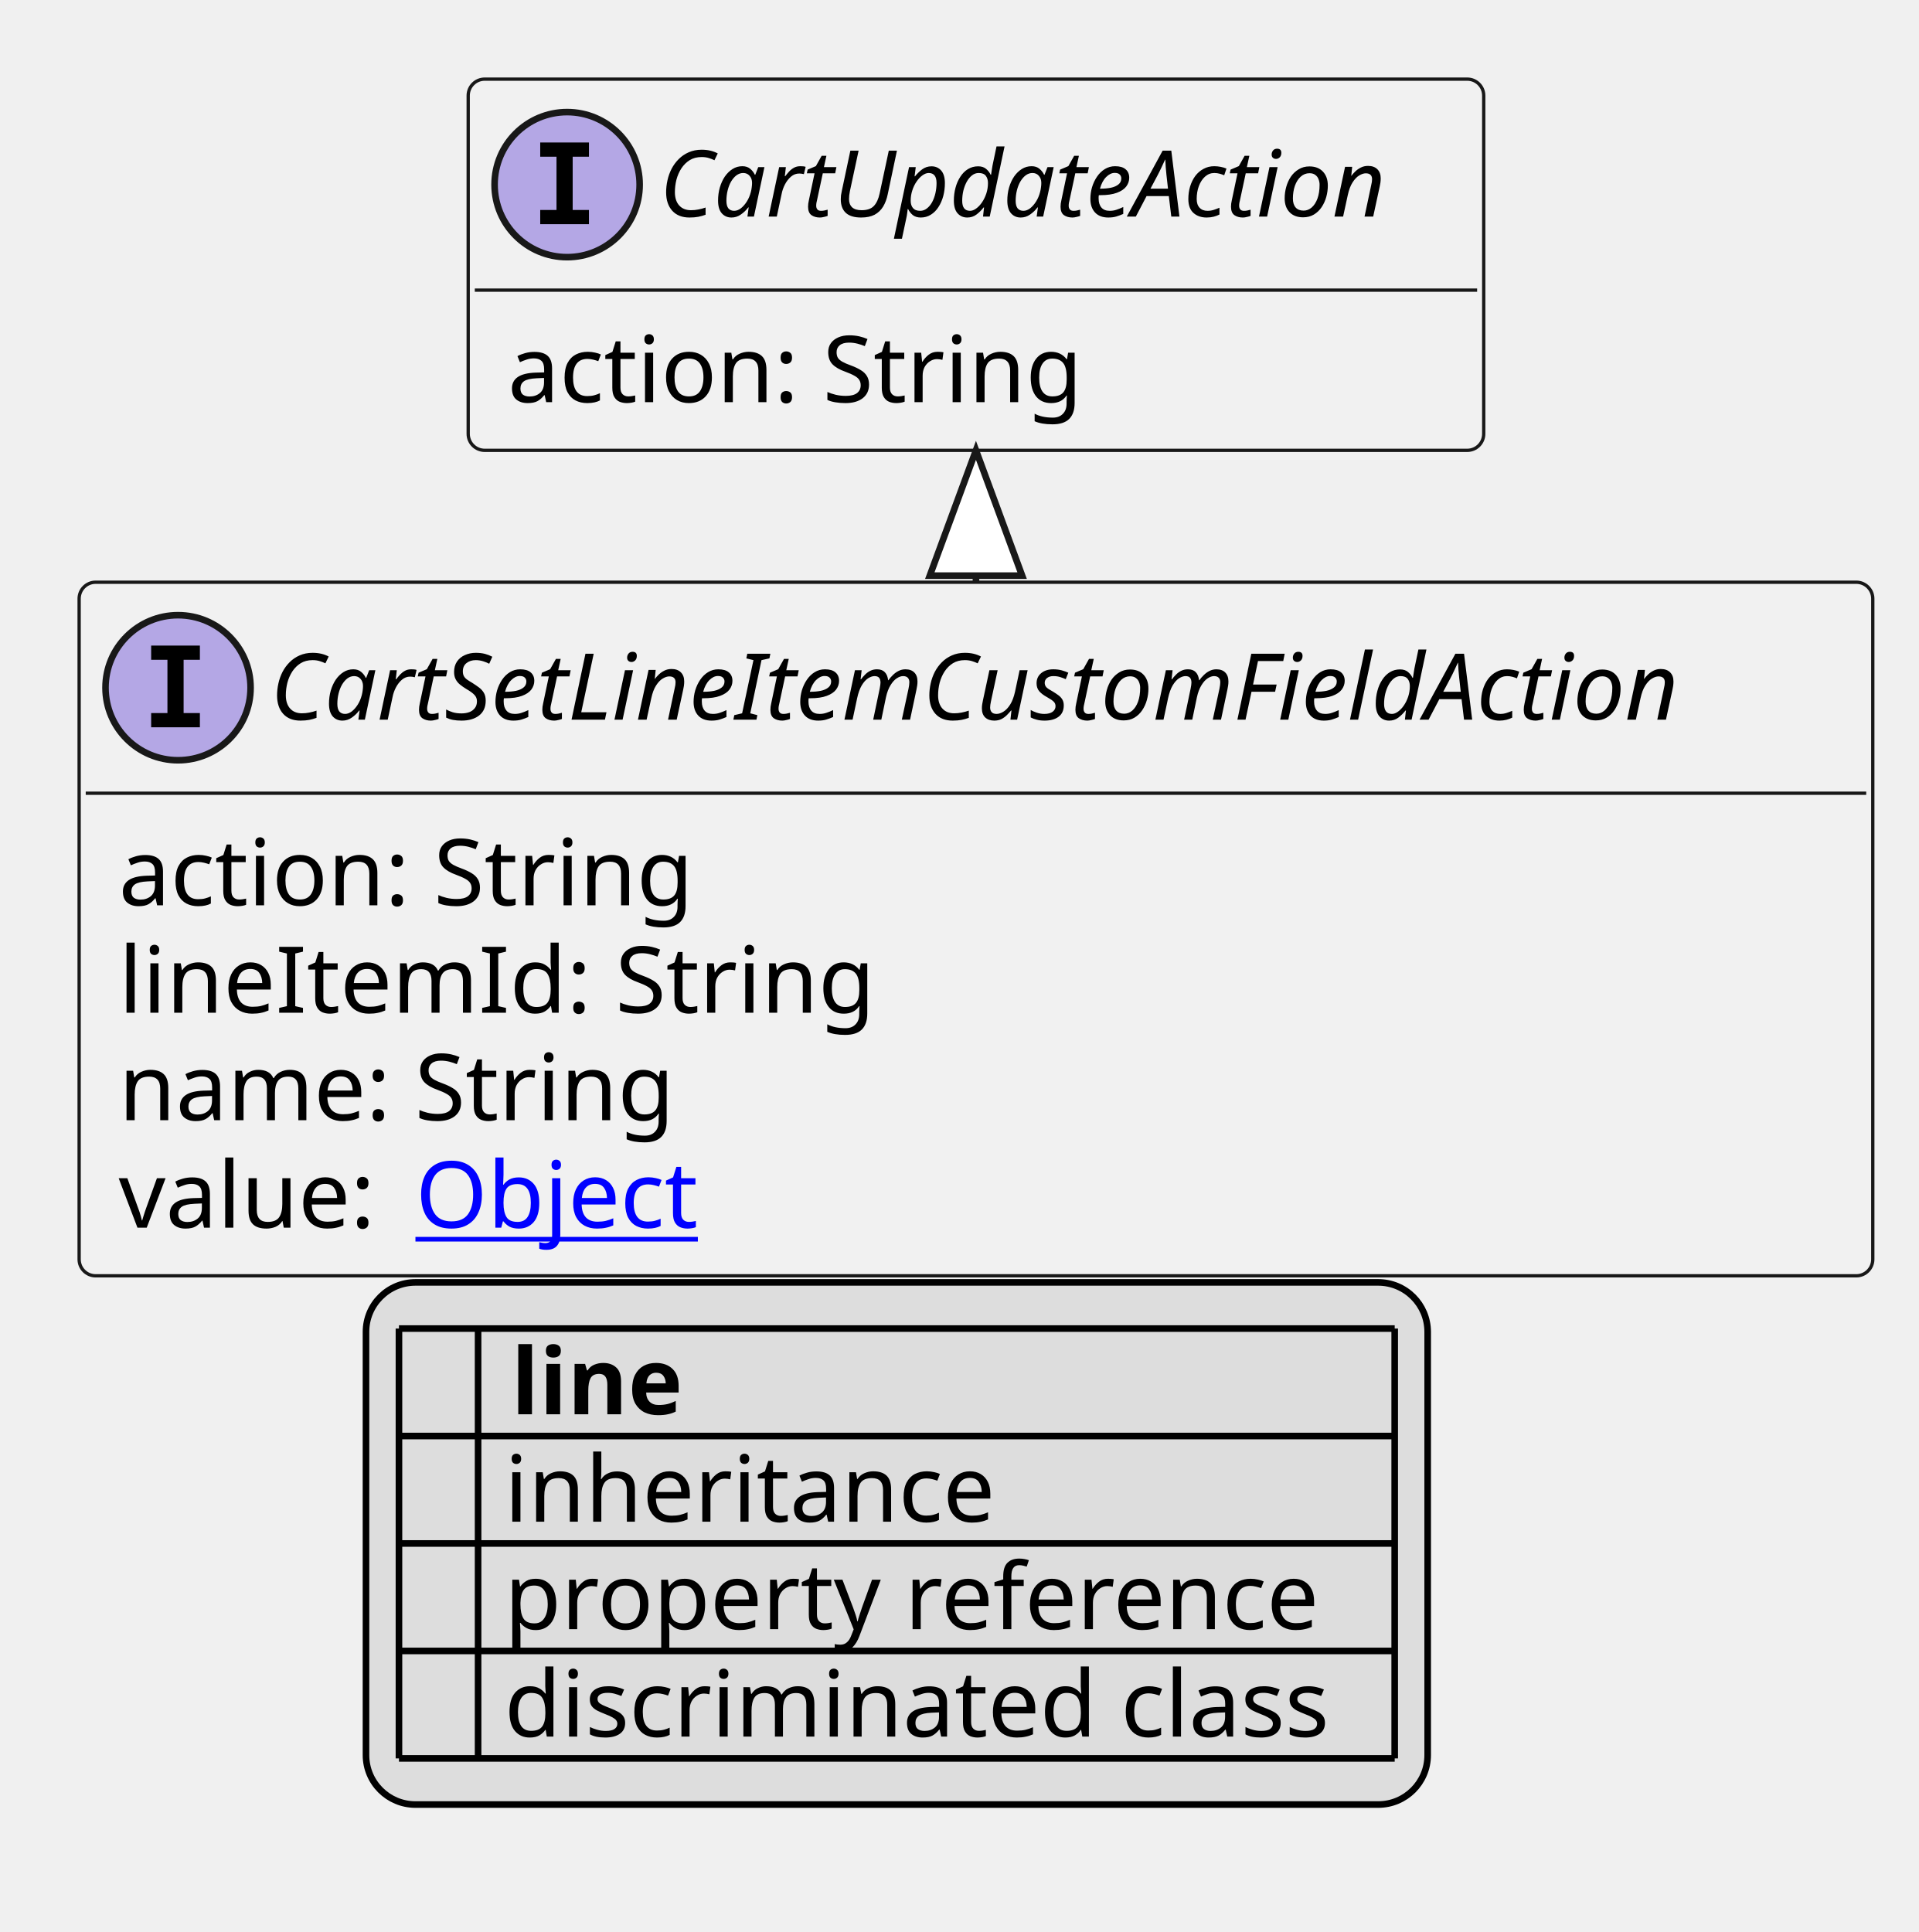
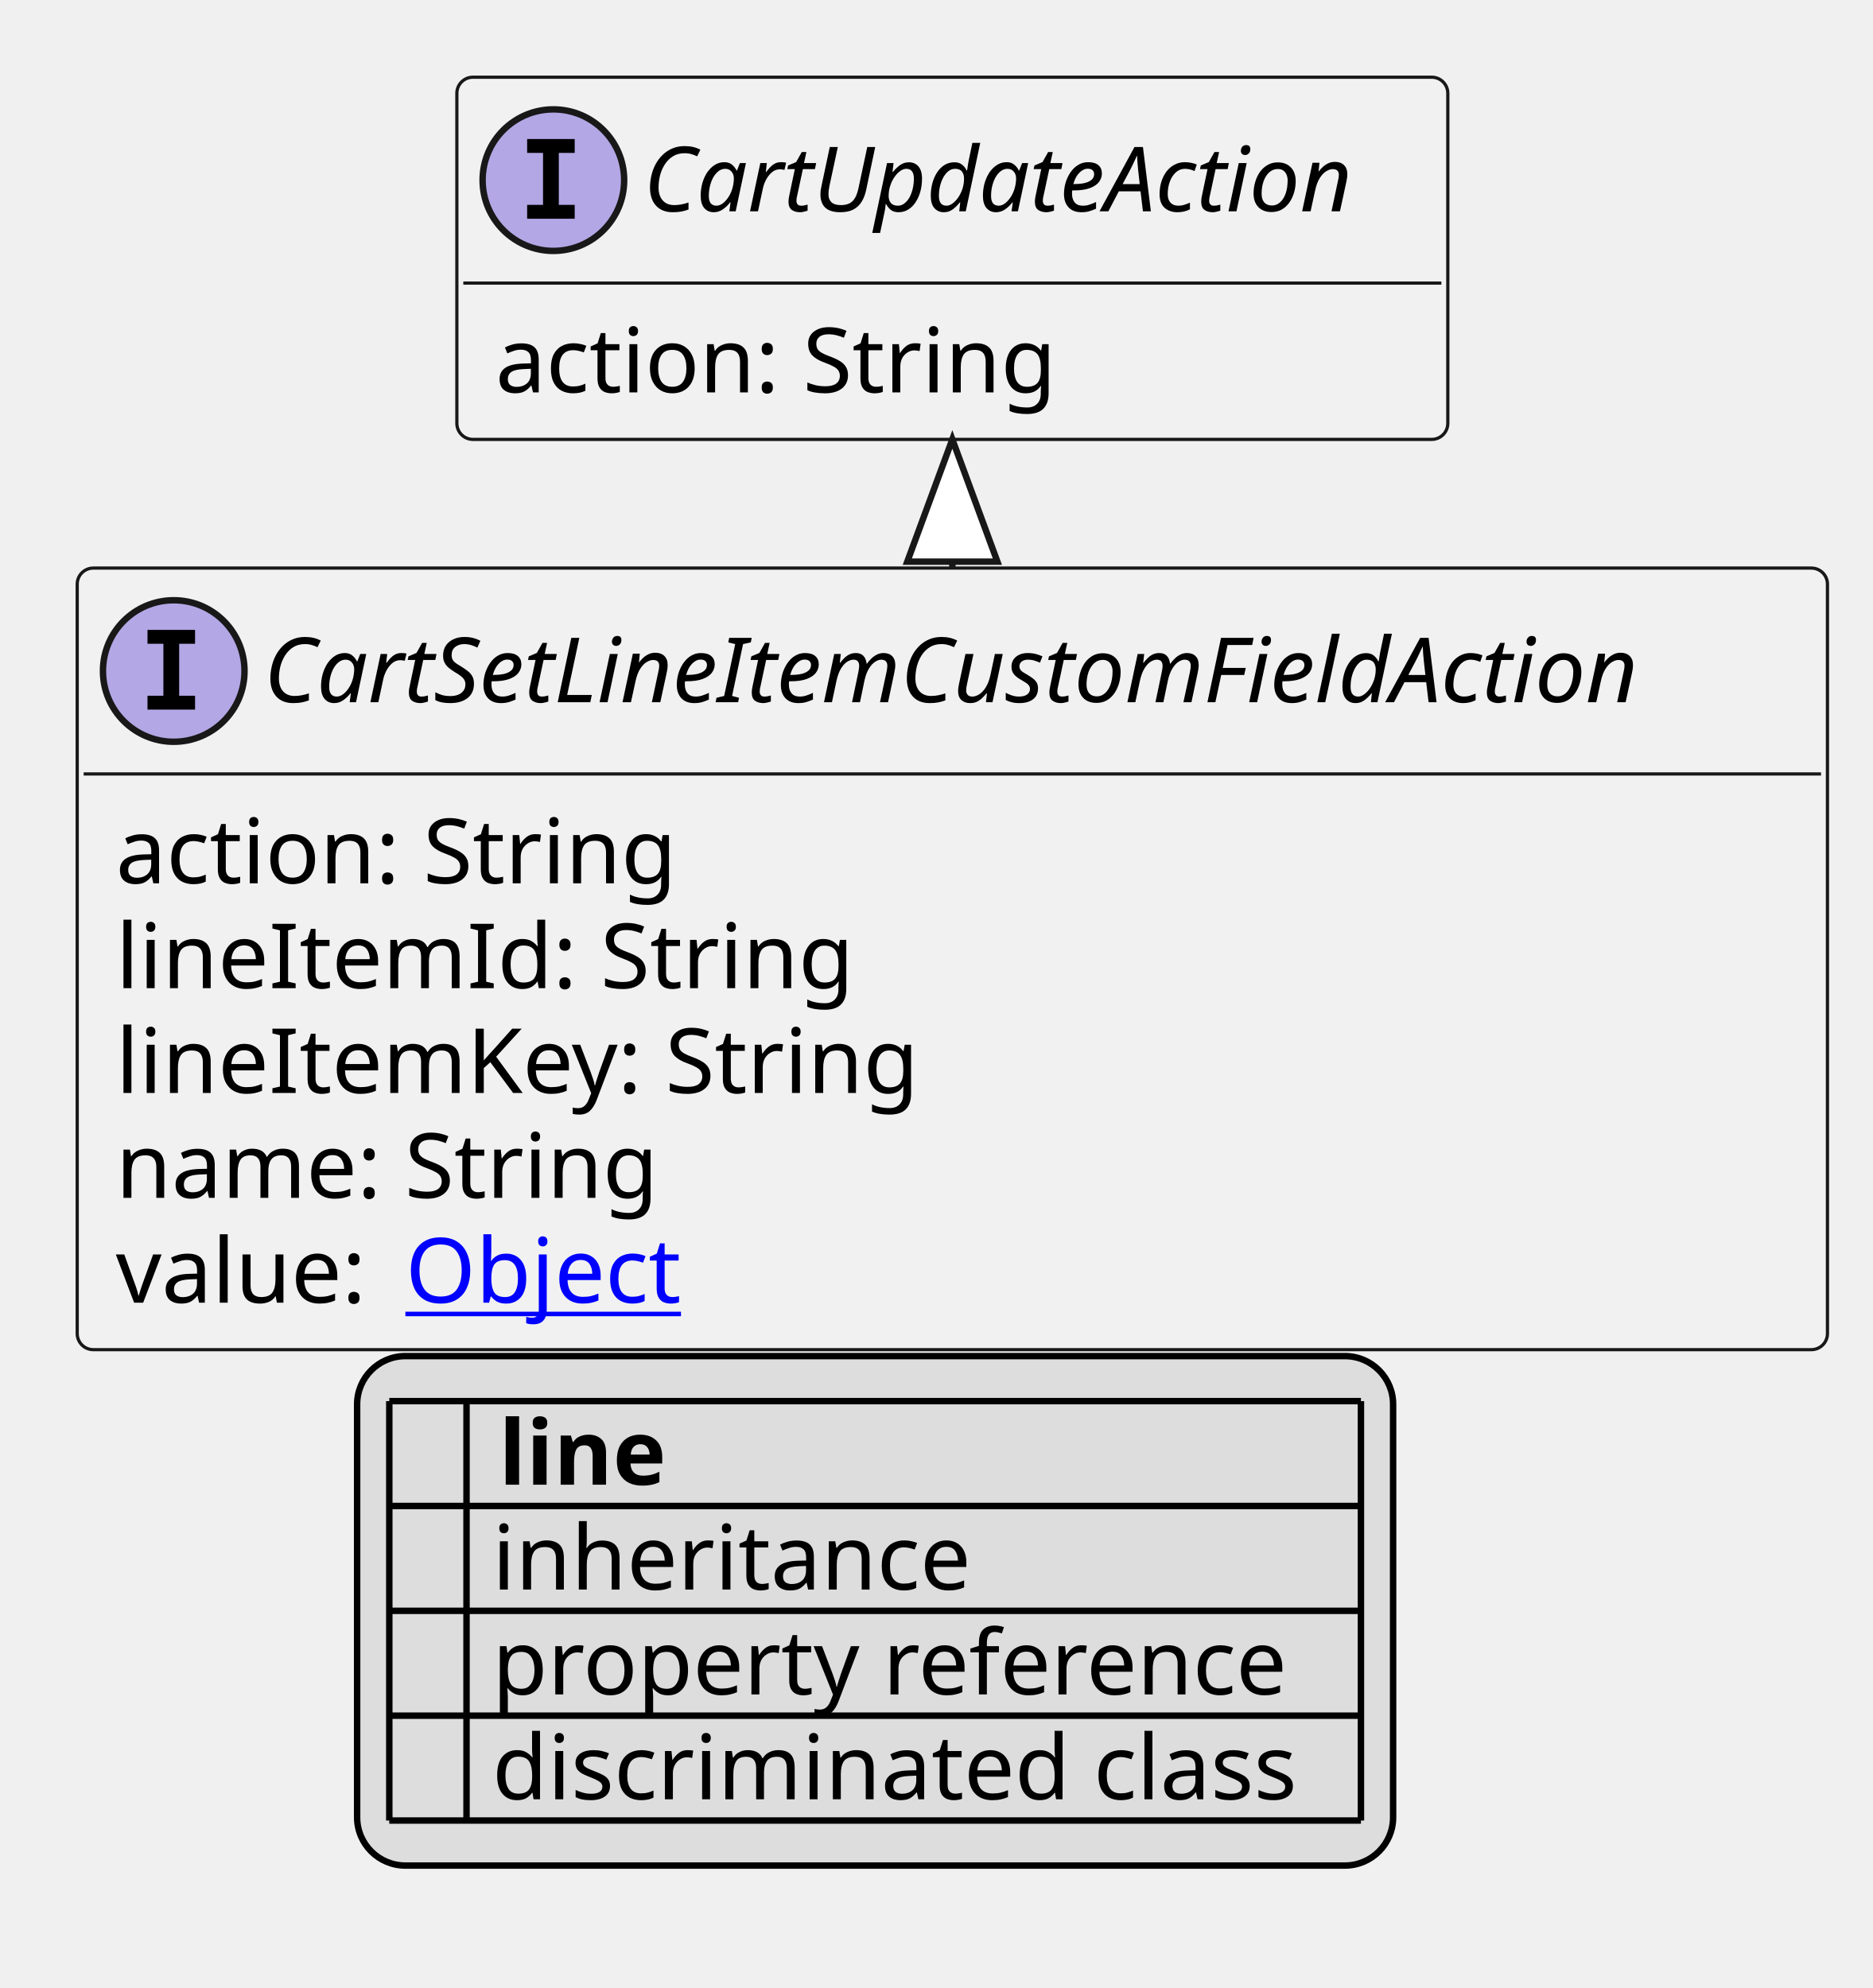
- <svg xmlns="http://www.w3.org/2000/svg" xmlns:xlink="http://www.w3.org/1999/xlink" contentStyleType="text/css" height="293px" preserveAspectRatio="none" style="width:291px;height:293px;background:#FFFFFF;" version="1.1" viewBox="0 0 291 293" width="291px" zoomAndPan="magnify">
+ <svg xmlns="http://www.w3.org/2000/svg" xmlns:xlink="http://www.w3.org/1999/xlink" contentStyleType="text/css" height="309px" preserveAspectRatio="none" style="width:291px;height:309px;background:#FFFFFF;" version="1.1" viewBox="0 0 291 309" width="291px" zoomAndPan="magnify">
  <defs>
-     <filter height="1" id="b12fnsqz34oy1p0" width="1" x="0" y="0">
+     <filter height="1" id="b1budoqf7ygrzx0" width="1" x="0" y="0">
      <feFlood flood-color="#000000" result="flood" />
      <feComposite in="SourceGraphic" in2="flood" operator="over" />
    </filter>
-     <filter height="1" id="b12fnsqz34oy1p1" width="1" x="0" y="0">
+     <filter height="1" id="b1budoqf7ygrzx1" width="1" x="0" y="0">
      <feFlood flood-color="#008000" result="flood" />
      <feComposite in="SourceGraphic" in2="flood" operator="over" />
    </filter>
-     <filter height="1" id="b12fnsqz34oy1p2" width="1" x="0" y="0">
+     <filter height="1" id="b1budoqf7ygrzx2" width="1" x="0" y="0">
      <feFlood flood-color="#0000FF" result="flood" />
      <feComposite in="SourceGraphic" in2="flood" operator="over" />
    </filter>
  </defs>
  <g>
    <a href="CartSetLineItemCustomFieldAction.svg" target="_top" title="CartSetLineItemCustomFieldAction.svg" xlink:actuate="onRequest" xlink:href="CartSetLineItemCustomFieldAction.svg" xlink:show="new" xlink:title="CartSetLineItemCustomFieldAction.svg" xlink:type="simple">
      <g id="elem_CartSetLineItemCustomFieldAction">
-         <rect codeLine="10" fill="#F1F1F1" height="105.188" id="CartSetLineItemCustomFieldAction" rx="2.5" ry="2.5" style="stroke:#181818;stroke-width:0.5;" width="272" x="12" y="88.297" />
+         <rect codeLine="10" fill="#F1F1F1" height="121.484" id="CartSetLineItemCustomFieldAction" rx="2.5" ry="2.5" style="stroke:#181818;stroke-width:0.5;" width="272" x="12" y="88.297" />
        <ellipse cx="27" cy="104.297" fill="#B4A7E5" rx="11" ry="11" style="stroke:#181818;stroke-width:1.0;" />
        <path d="M22.922,100.062 L22.922,97.906 L30.312,97.906 L30.312,100.062 L27.844,100.062 L27.844,108.141 L30.312,108.141 L30.312,110.297 L22.922,110.297 L22.922,108.141 L25.391,108.141 L25.391,100.062 L22.922,100.062 Z " fill="#000000" />
        <text fill="#000000" font-family="sans-serif" font-size="14" font-style="italic" lengthAdjust="spacing" textLength="240" x="41" y="109.144">CartSetLineItemCustomFieldAction</text>
        <line style="stroke:#181818;stroke-width:0.5;" x1="13" x2="283" y1="120.297" y2="120.297" />
        <text fill="#000000" font-family="sans-serif" font-size="14" lengthAdjust="spacing" textLength="91" x="18" y="137.292">action: String</text>
        <text fill="#000000" font-family="sans-serif" font-size="14" lengthAdjust="spacing" textLength="115" x="18" y="153.589">lineItemId: String</text>
-         <text fill="#000000" font-family="sans-serif" font-size="14" lengthAdjust="spacing" textLength="88" x="18" y="169.886">name: String</text>
-         <text fill="#000000" font-family="sans-serif" font-size="14" lengthAdjust="spacing" textLength="41" x="18" y="186.183">value:</text>
+         <text fill="#000000" font-family="sans-serif" font-size="14" lengthAdjust="spacing" textLength="128" x="18" y="169.886">lineItemKey: String</text>
+         <text fill="#000000" font-family="sans-serif" font-size="14" lengthAdjust="spacing" textLength="88" x="18" y="186.183">name: String</text>
+         <text fill="#000000" font-family="sans-serif" font-size="14" lengthAdjust="spacing" textLength="41" x="18" y="202.48">value:</text>
        <a href="Object.svg" target="_top" title="Object.svg" xlink:actuate="onRequest" xlink:href="Object.svg" xlink:show="new" xlink:title="Object.svg" xlink:type="simple">
-           <text fill="#0000FF" font-family="sans-serif" font-size="14" lengthAdjust="spacing" text-decoration="underline" textLength="45" x="63" y="186.183">Object</text>
+           <text fill="#0000FF" font-family="sans-serif" font-size="14" lengthAdjust="spacing" text-decoration="underline" textLength="45" x="63" y="202.48">Object</text>
        </a>
      </g>
    </a>
    <a href="CartUpdateAction.svg" target="_top" title="CartUpdateAction.svg" xlink:actuate="onRequest" xlink:href="CartUpdateAction.svg" xlink:show="new" xlink:title="CartUpdateAction.svg" xlink:type="simple">
      <g id="elem_CartUpdateAction">
-         <rect codeLine="16" fill="#F1F1F1" height="56.297" id="CartUpdateAction" rx="2.5" ry="2.5" style="stroke:#181818;stroke-width:0.5;" width="154" x="71" y="12" />
+         <rect codeLine="17" fill="#F1F1F1" height="56.297" id="CartUpdateAction" rx="2.5" ry="2.5" style="stroke:#181818;stroke-width:0.5;" width="154" x="71" y="12" />
        <ellipse cx="86" cy="28" fill="#B4A7E5" rx="11" ry="11" style="stroke:#181818;stroke-width:1.0;" />
        <path d="M81.922,23.766 L81.922,21.609 L89.312,21.609 L89.312,23.766 L86.844,23.766 L86.844,31.844 L89.312,31.844 L89.312,34 L81.922,34 L81.922,31.844 L84.391,31.844 L84.391,23.766 L81.922,23.766 Z " fill="#000000" />
        <text fill="#000000" font-family="sans-serif" font-size="14" font-style="italic" lengthAdjust="spacing" textLength="122" x="100" y="32.847">CartUpdateAction</text>
        <line style="stroke:#181818;stroke-width:0.5;" x1="72" x2="224" y1="44" y2="44" />
        <text fill="#000000" font-family="sans-serif" font-size="14" lengthAdjust="spacing" textLength="91" x="77" y="60.995">action: String</text>
      </g>
    </a>
    <line style="stroke:#181818;stroke-width:1.0;" x1="148" x2="148" y1="68.297" y2="88.297" />
    <polygon fill="#FFFFFF" points="148,68.297,141,87.297,155,87.297,148,68.297" style="stroke:#181818;stroke-width:1.0;" />
-     <rect fill="#DDDDDD" height="79.188" id="_legend" rx="7.5" ry="7.5" style="stroke:#000000;stroke-width:1.0;" width="161" x="55.5" y="194.484" />
-     <text fill="#000000" font-family="sans-serif" font-size="14" font-weight="bold" lengthAdjust="spacing" textLength="5" x="60.5" y="214.48"> </text>
-     <text fill="#000000" font-family="sans-serif" font-size="14" font-weight="bold" lengthAdjust="spacing" textLength="28" x="77.5" y="214.48">line</text>
-     <text fill="#000000" filter="url(#b12fnsqz34oy1p0)" font-family="sans-serif" font-size="14" lengthAdjust="spacing" textLength="12" x="60.5" y="230.776">   </text>
-     <text fill="#000000" font-family="sans-serif" font-size="14" lengthAdjust="spacing" textLength="77" x="76.5" y="230.776">inheritance</text>
-     <text fill="#000000" filter="url(#b12fnsqz34oy1p1)" font-family="sans-serif" font-size="14" lengthAdjust="spacing" textLength="12" x="60.5" y="247.073">   </text>
-     <text fill="#000000" font-family="sans-serif" font-size="14" lengthAdjust="spacing" textLength="129" x="76.5" y="247.073">property reference</text>
-     <text fill="#000000" filter="url(#b12fnsqz34oy1p2)" font-family="sans-serif" font-size="14" lengthAdjust="spacing" textLength="12" x="60.5" y="263.37">   </text>
-     <text fill="#000000" font-family="sans-serif" font-size="14" lengthAdjust="spacing" textLength="131" x="76.5" y="263.37">discriminated class</text>
-     <line style="stroke:#000000;stroke-width:1.0;" x1="60.5" x2="211.5" y1="201.484" y2="201.484" />
+     <rect fill="#DDDDDD" height="79.188" id="_legend" rx="7.5" ry="7.5" style="stroke:#000000;stroke-width:1.0;" width="161" x="55.5" y="210.781" />
+     <text fill="#000000" font-family="sans-serif" font-size="14" font-weight="bold" lengthAdjust="spacing" textLength="5" x="60.5" y="230.776"> </text>
+     <text fill="#000000" font-family="sans-serif" font-size="14" font-weight="bold" lengthAdjust="spacing" textLength="28" x="77.5" y="230.776">line</text>
+     <text fill="#000000" filter="url(#b1budoqf7ygrzx0)" font-family="sans-serif" font-size="14" lengthAdjust="spacing" textLength="12" x="60.5" y="247.073">   </text>
+     <text fill="#000000" font-family="sans-serif" font-size="14" lengthAdjust="spacing" textLength="77" x="76.5" y="247.073">inheritance</text>
+     <text fill="#000000" filter="url(#b1budoqf7ygrzx1)" font-family="sans-serif" font-size="14" lengthAdjust="spacing" textLength="12" x="60.5" y="263.37">   </text>
+     <text fill="#000000" font-family="sans-serif" font-size="14" lengthAdjust="spacing" textLength="129" x="76.5" y="263.37">property reference</text>
+     <text fill="#000000" filter="url(#b1budoqf7ygrzx2)" font-family="sans-serif" font-size="14" lengthAdjust="spacing" textLength="12" x="60.5" y="279.667">   </text>
+     <text fill="#000000" font-family="sans-serif" font-size="14" lengthAdjust="spacing" textLength="131" x="76.5" y="279.667">discriminated class</text>
    <line style="stroke:#000000;stroke-width:1.0;" x1="60.5" x2="211.5" y1="217.781" y2="217.781" />
    <line style="stroke:#000000;stroke-width:1.0;" x1="60.5" x2="211.5" y1="234.078" y2="234.078" />
    <line style="stroke:#000000;stroke-width:1.0;" x1="60.5" x2="211.5" y1="250.375" y2="250.375" />
    <line style="stroke:#000000;stroke-width:1.0;" x1="60.5" x2="211.5" y1="266.672" y2="266.672" />
-     <line style="stroke:#000000;stroke-width:1.0;" x1="60.5" x2="60.5" y1="201.484" y2="266.672" />
-     <line style="stroke:#000000;stroke-width:1.0;" x1="72.5" x2="72.5" y1="201.484" y2="266.672" />
-     <line style="stroke:#000000;stroke-width:1.0;" x1="211.5" x2="211.5" y1="201.484" y2="266.672" />
+     <line style="stroke:#000000;stroke-width:1.0;" x1="60.5" x2="211.5" y1="282.969" y2="282.969" />
+     <line style="stroke:#000000;stroke-width:1.0;" x1="60.5" x2="60.5" y1="217.781" y2="282.969" />
+     <line style="stroke:#000000;stroke-width:1.0;" x1="72.5" x2="72.5" y1="217.781" y2="282.969" />
+     <line style="stroke:#000000;stroke-width:1.0;" x1="211.5" x2="211.5" y1="217.781" y2="282.969" />
  </g>
</svg>
